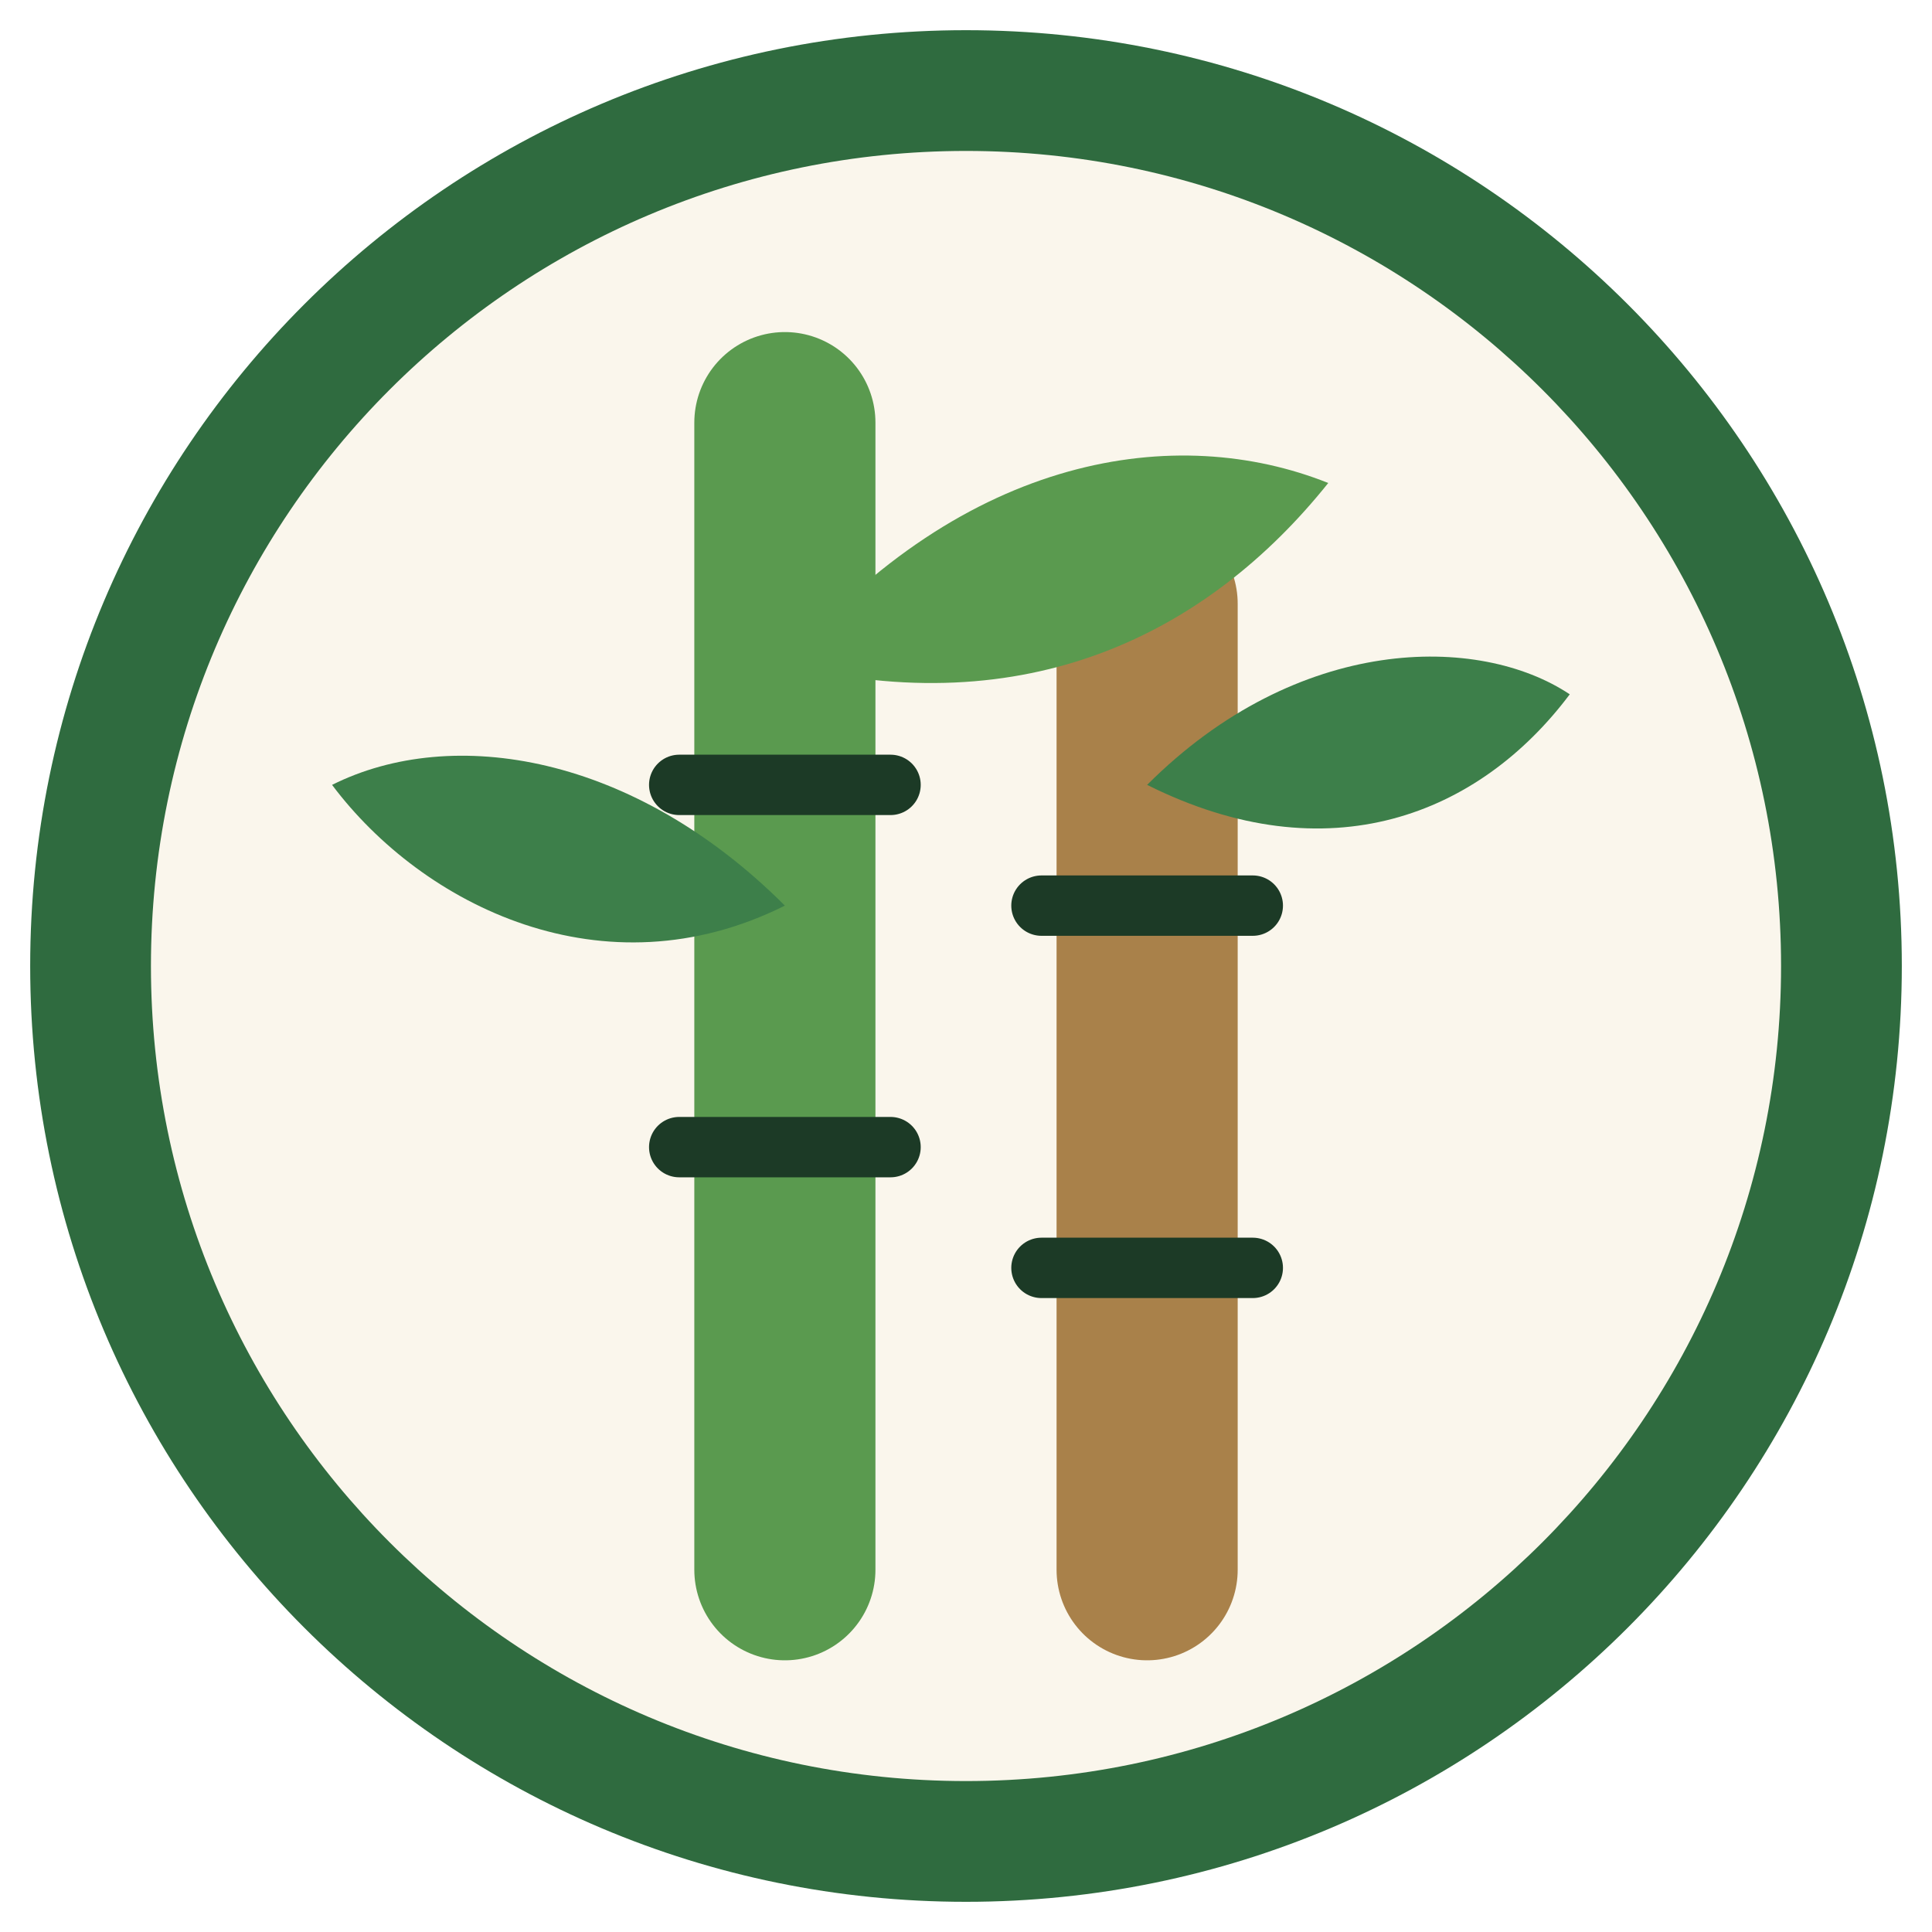
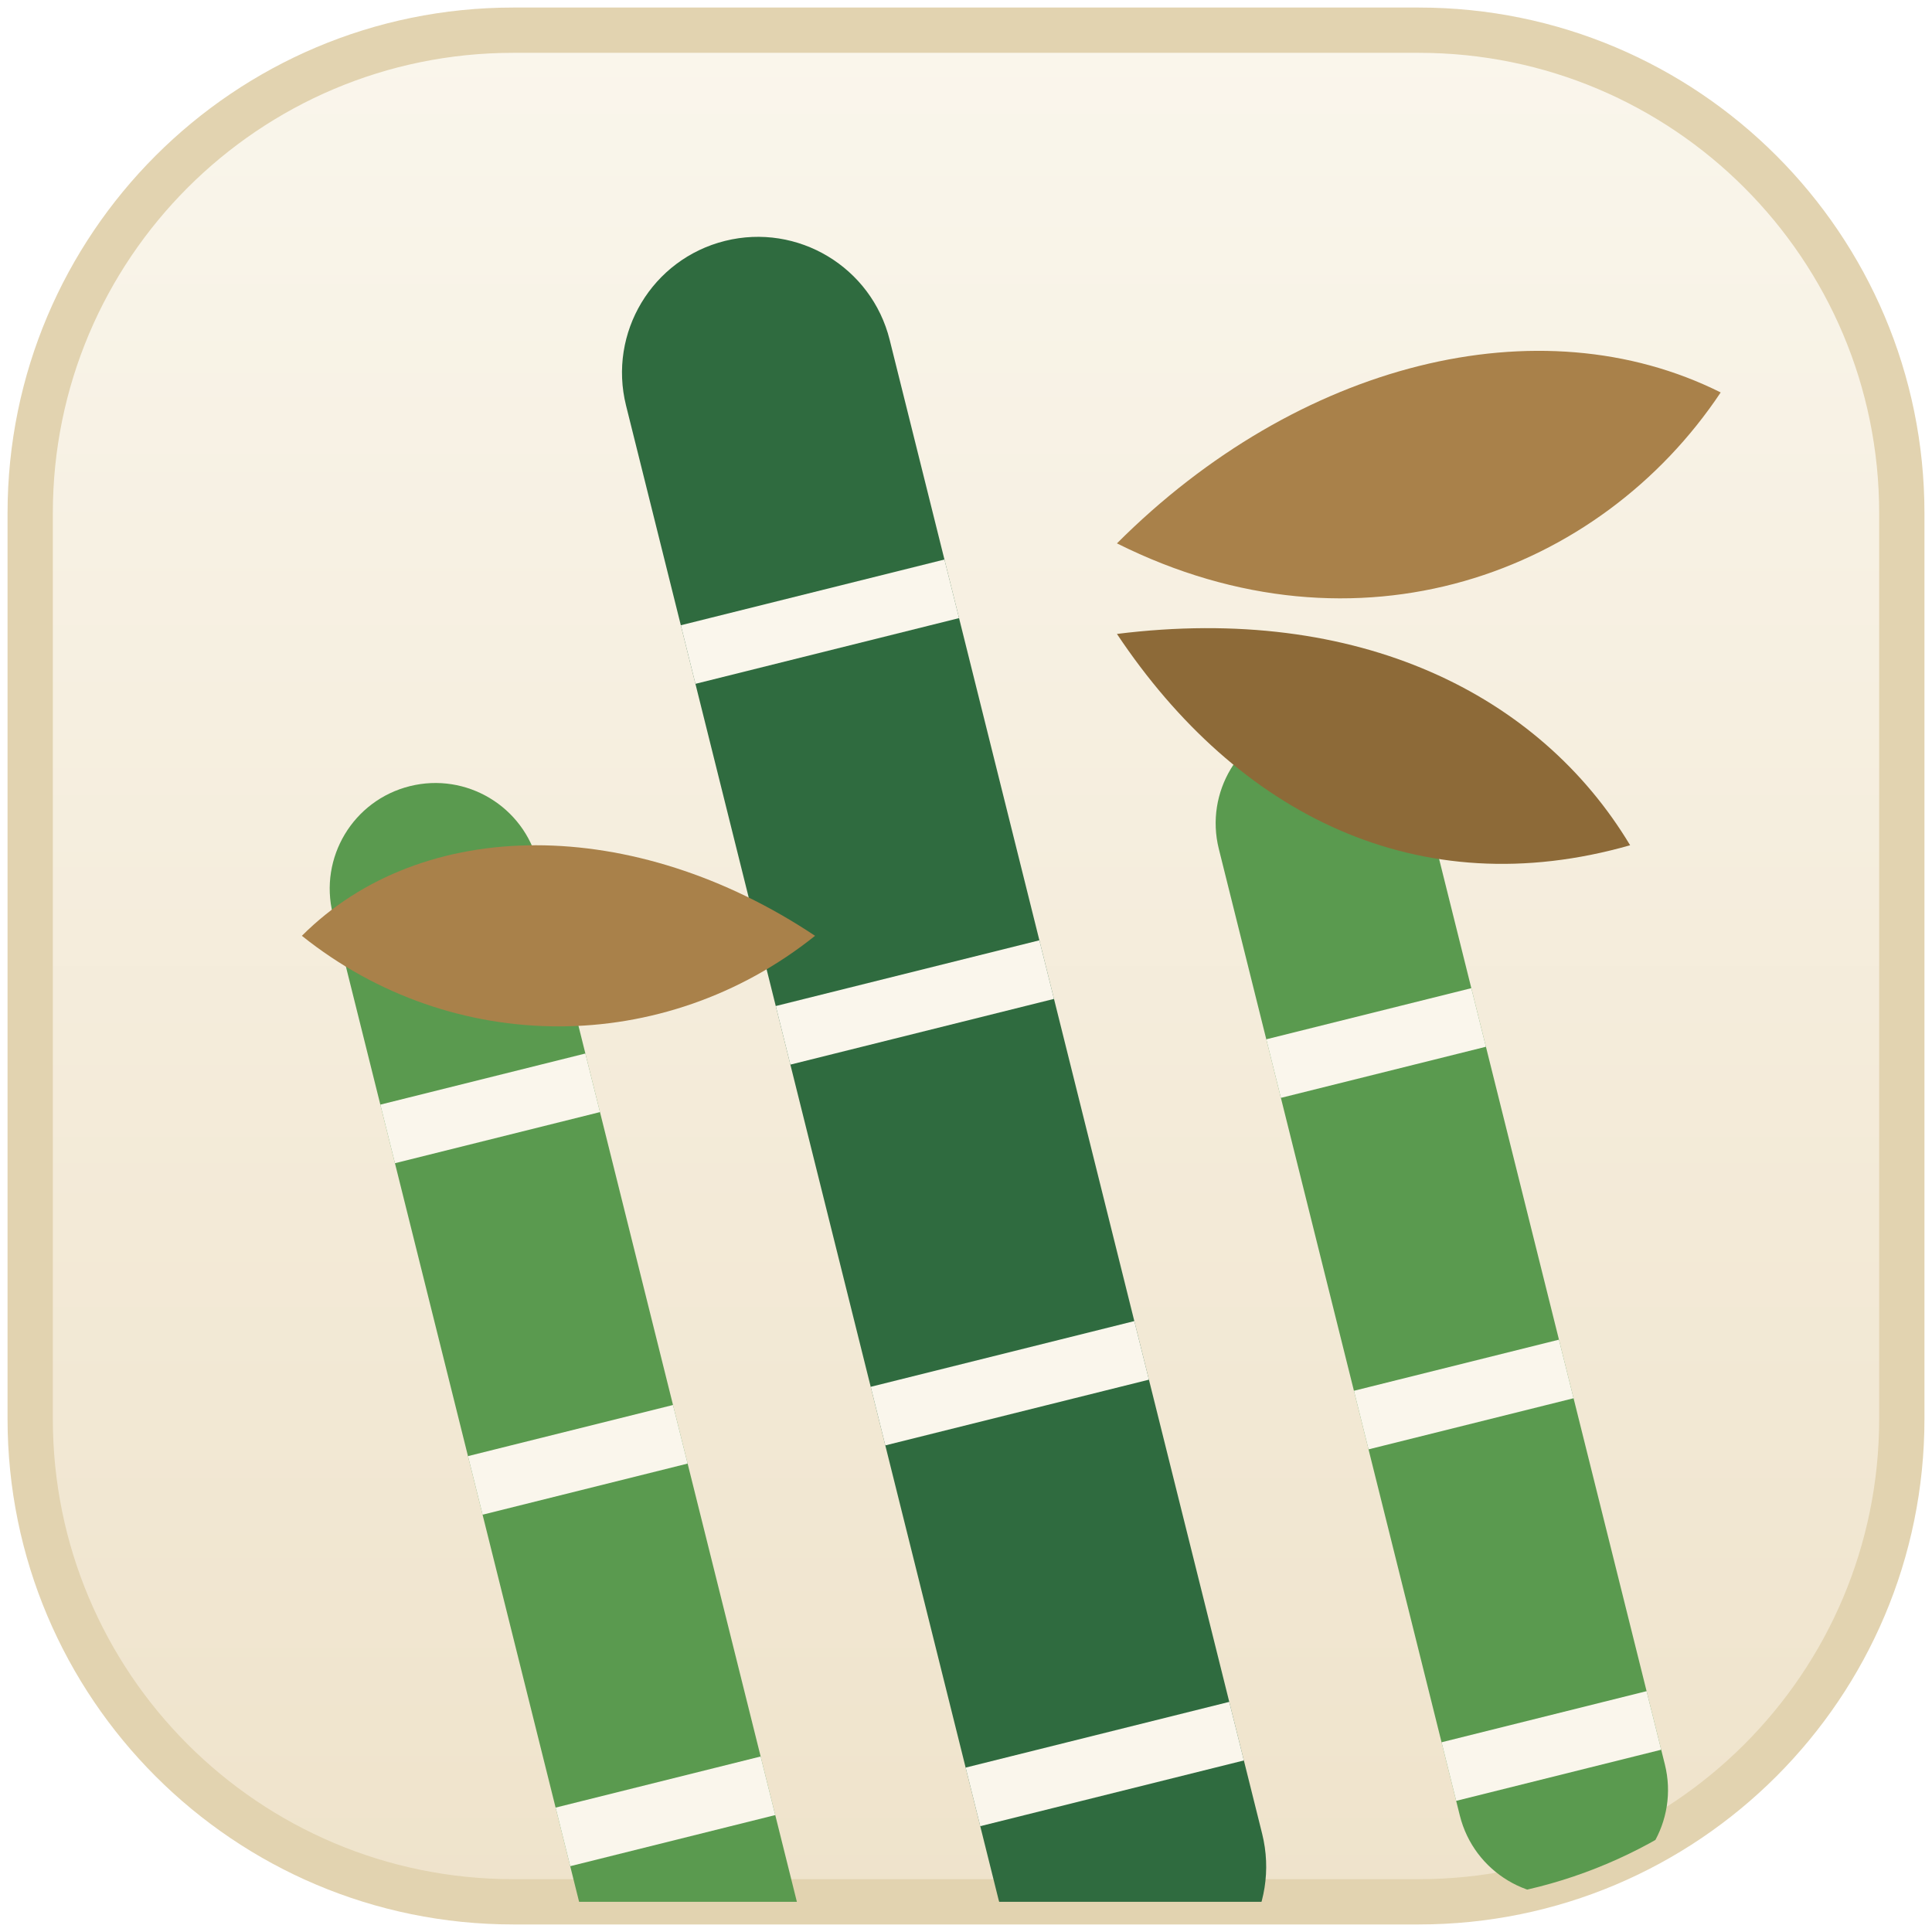
<svg xmlns="http://www.w3.org/2000/svg" viewBox="0 0 64 64" role="img" aria-label="โลโก้วิสาหกิจชุมชน">
-   <circle cx="32" cy="32" r="31" fill="#2f6b3f" />
-   <circle cx="32" cy="32" r="27" fill="#faf6ec" />
-   <g stroke-linecap="round">
-     <path d="M26 52V14" stroke="#5a9a4f" stroke-width="6" />
-     <path d="M38 52V20" stroke="#a9814a" stroke-width="6" />
-     <path d="M22.5 26h7M22.5 38h7M34.5 30h7M34.5 42h7" stroke="#1c3a26" stroke-width="2" />
+   <defs>
+     <linearGradient id="lg-bg" x1="0" y1="0" x2="0" y2="1">
+       <stop offset="0" stop-color="#faf6ec" />
+       <stop offset="1" stop-color="#efe3cb" />
+     </linearGradient>
+     <clipPath id="lg-clip">
+       <rect x="1" y="1" width="62" height="62" rx="16" />
+     </clipPath>
+   </defs>
+   <rect x="1" y="1" width="62" height="62" rx="16" fill="url(#lg-bg)" stroke="#e2d3b0" stroke-width="1.5" />
+   <g clip-path="url(#lg-clip)">
+     <g transform="rotate(-14 32 40)">
+       <rect x="14" y="22" width="7" height="44" rx="3.5" fill="#5a9a4f" />
+       <rect x="27.5" y="7" width="9" height="60" rx="4.5" fill="#2f6b3f" />
+       <rect x="43" y="27" width="7" height="40" rx="3.5" fill="#5a9a4f" />
+       <path d="M14 33h7M14 45h7M14 57h7M27.5 20h9M27.5 33h9M27.5 46h9M27.5 59h9M43 38h7M43 50h7M43 62h7" stroke="#faf6ec" stroke-width="2" />
+     </g>
  </g>
-   <path d="M26 22c6-7 13-8 18-6-4 5-10 8-18 6z" fill="#5a9a4f" />
-   <path d="M38 26c5-5 11-5 14-3-3 4-8 6-14 3z" fill="#3d7f4a" />
-   <path d="M26 30c-5-5-11-6-15-4 3 4 9 7 15 4z" fill="#3d7f4a" />
+   <path d="M37 18c6-6 14-8 20-5-4 6-12 9-20 5z" fill="#a9814a" />
+   <path d="M37 21c8-1 14 2 17 7-7 2-13-1-17-7z" fill="#8d6a38" />
+   <path d="M27 31c-6-4-13-4-17 0 5 4 12 4 17 0z" fill="#a9814a" />
</svg>
